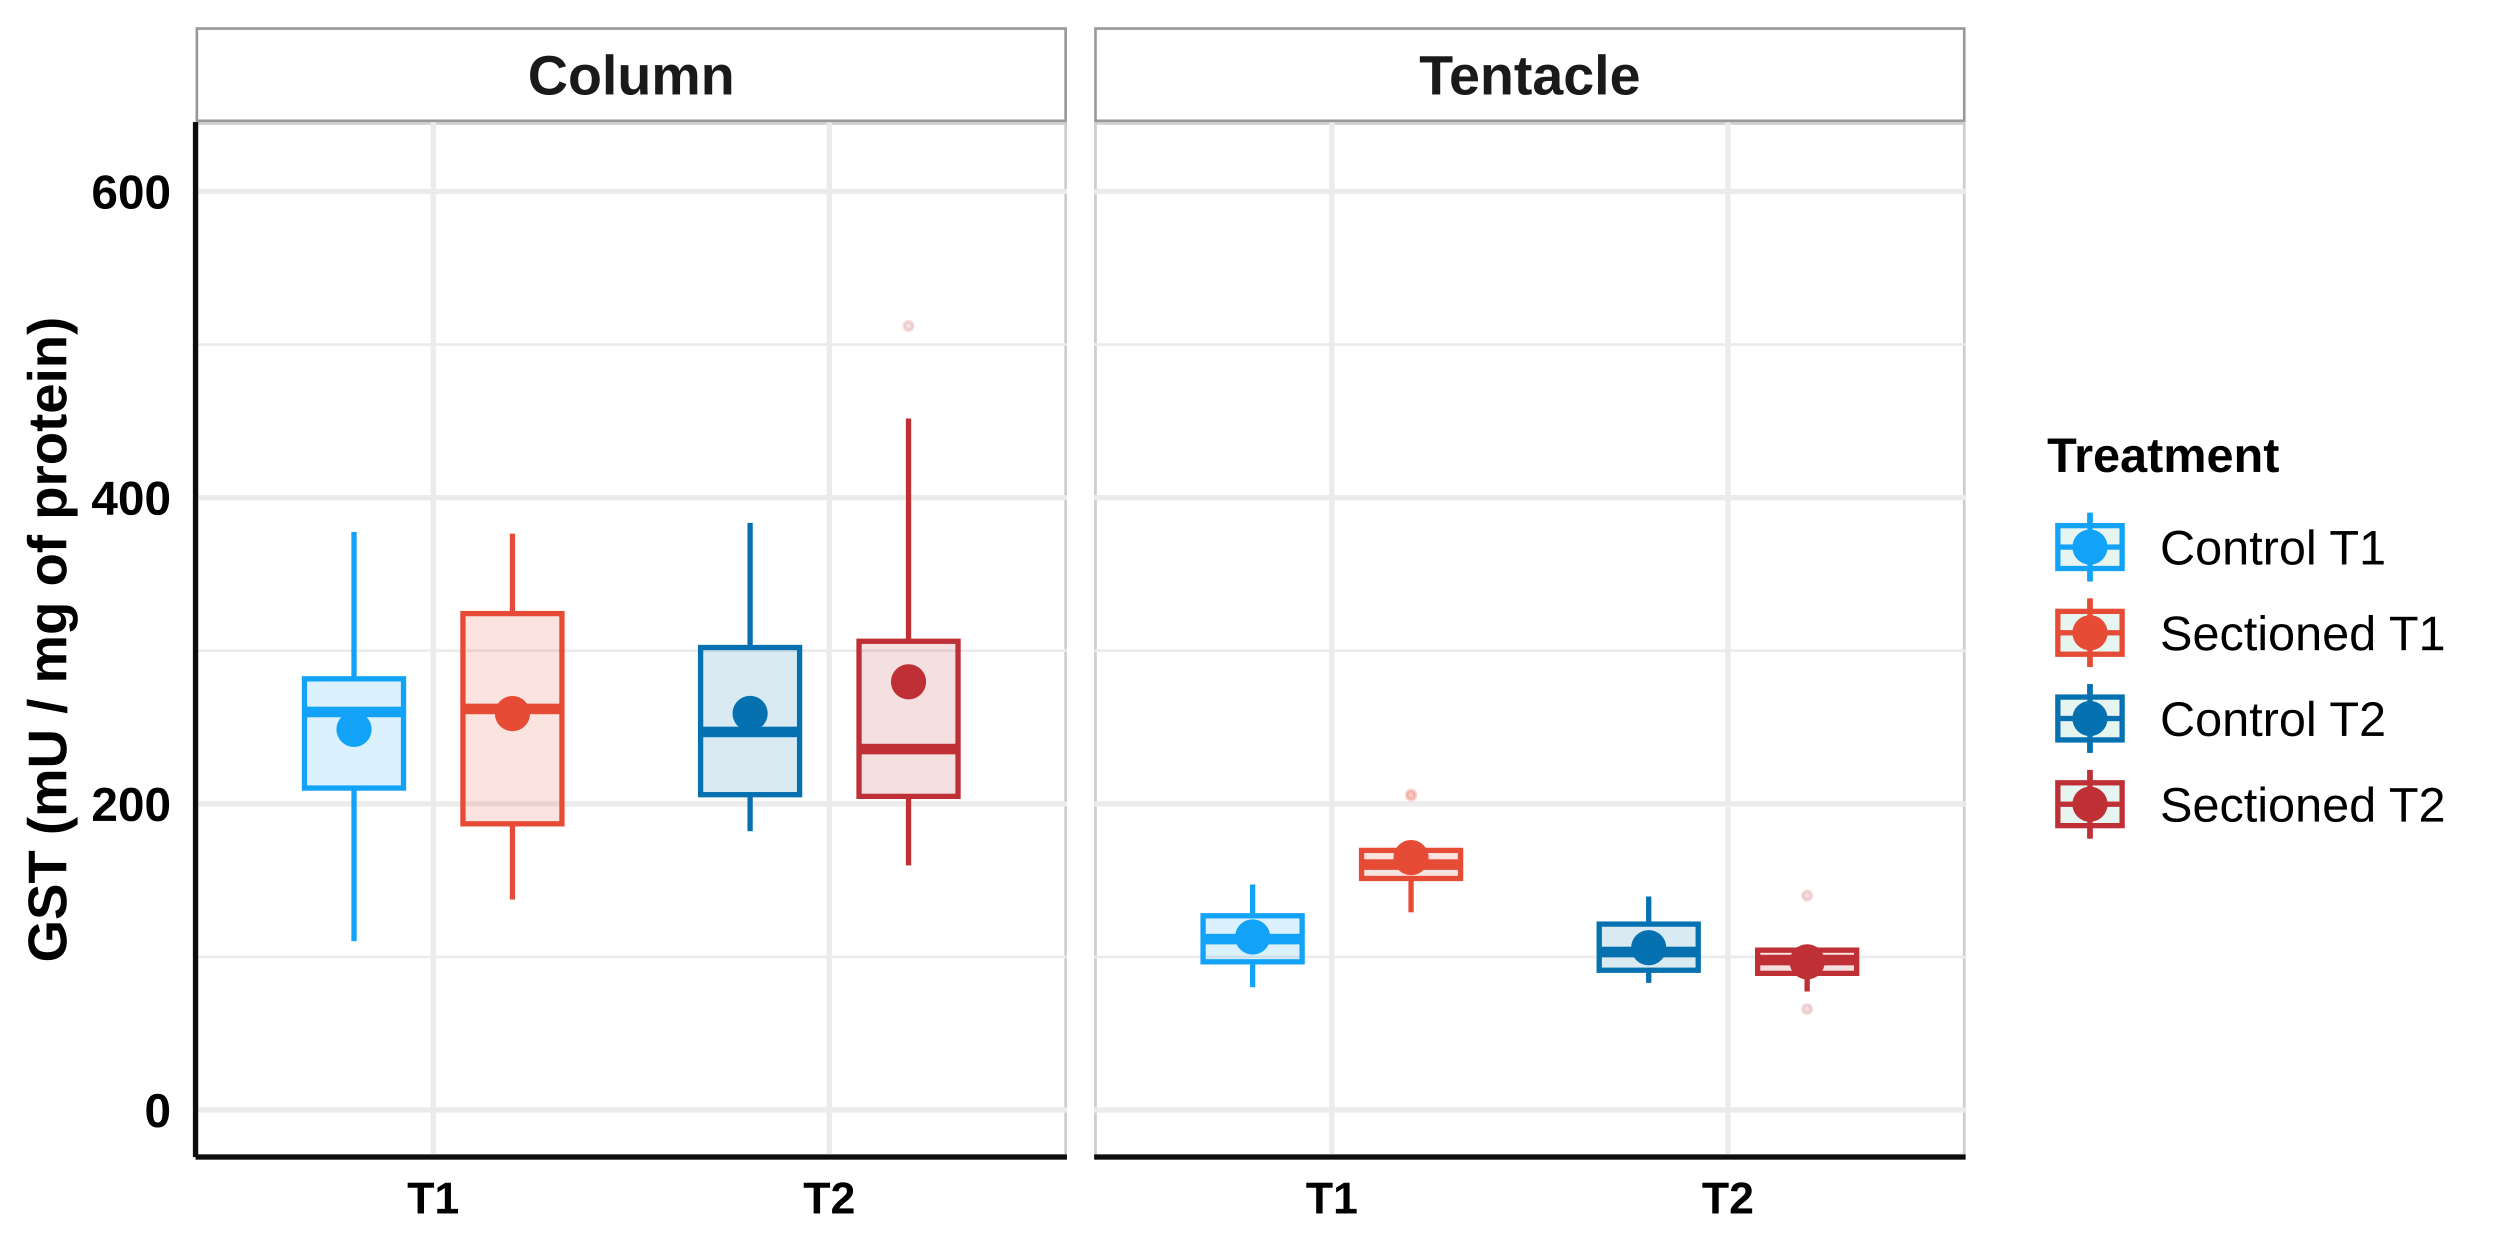
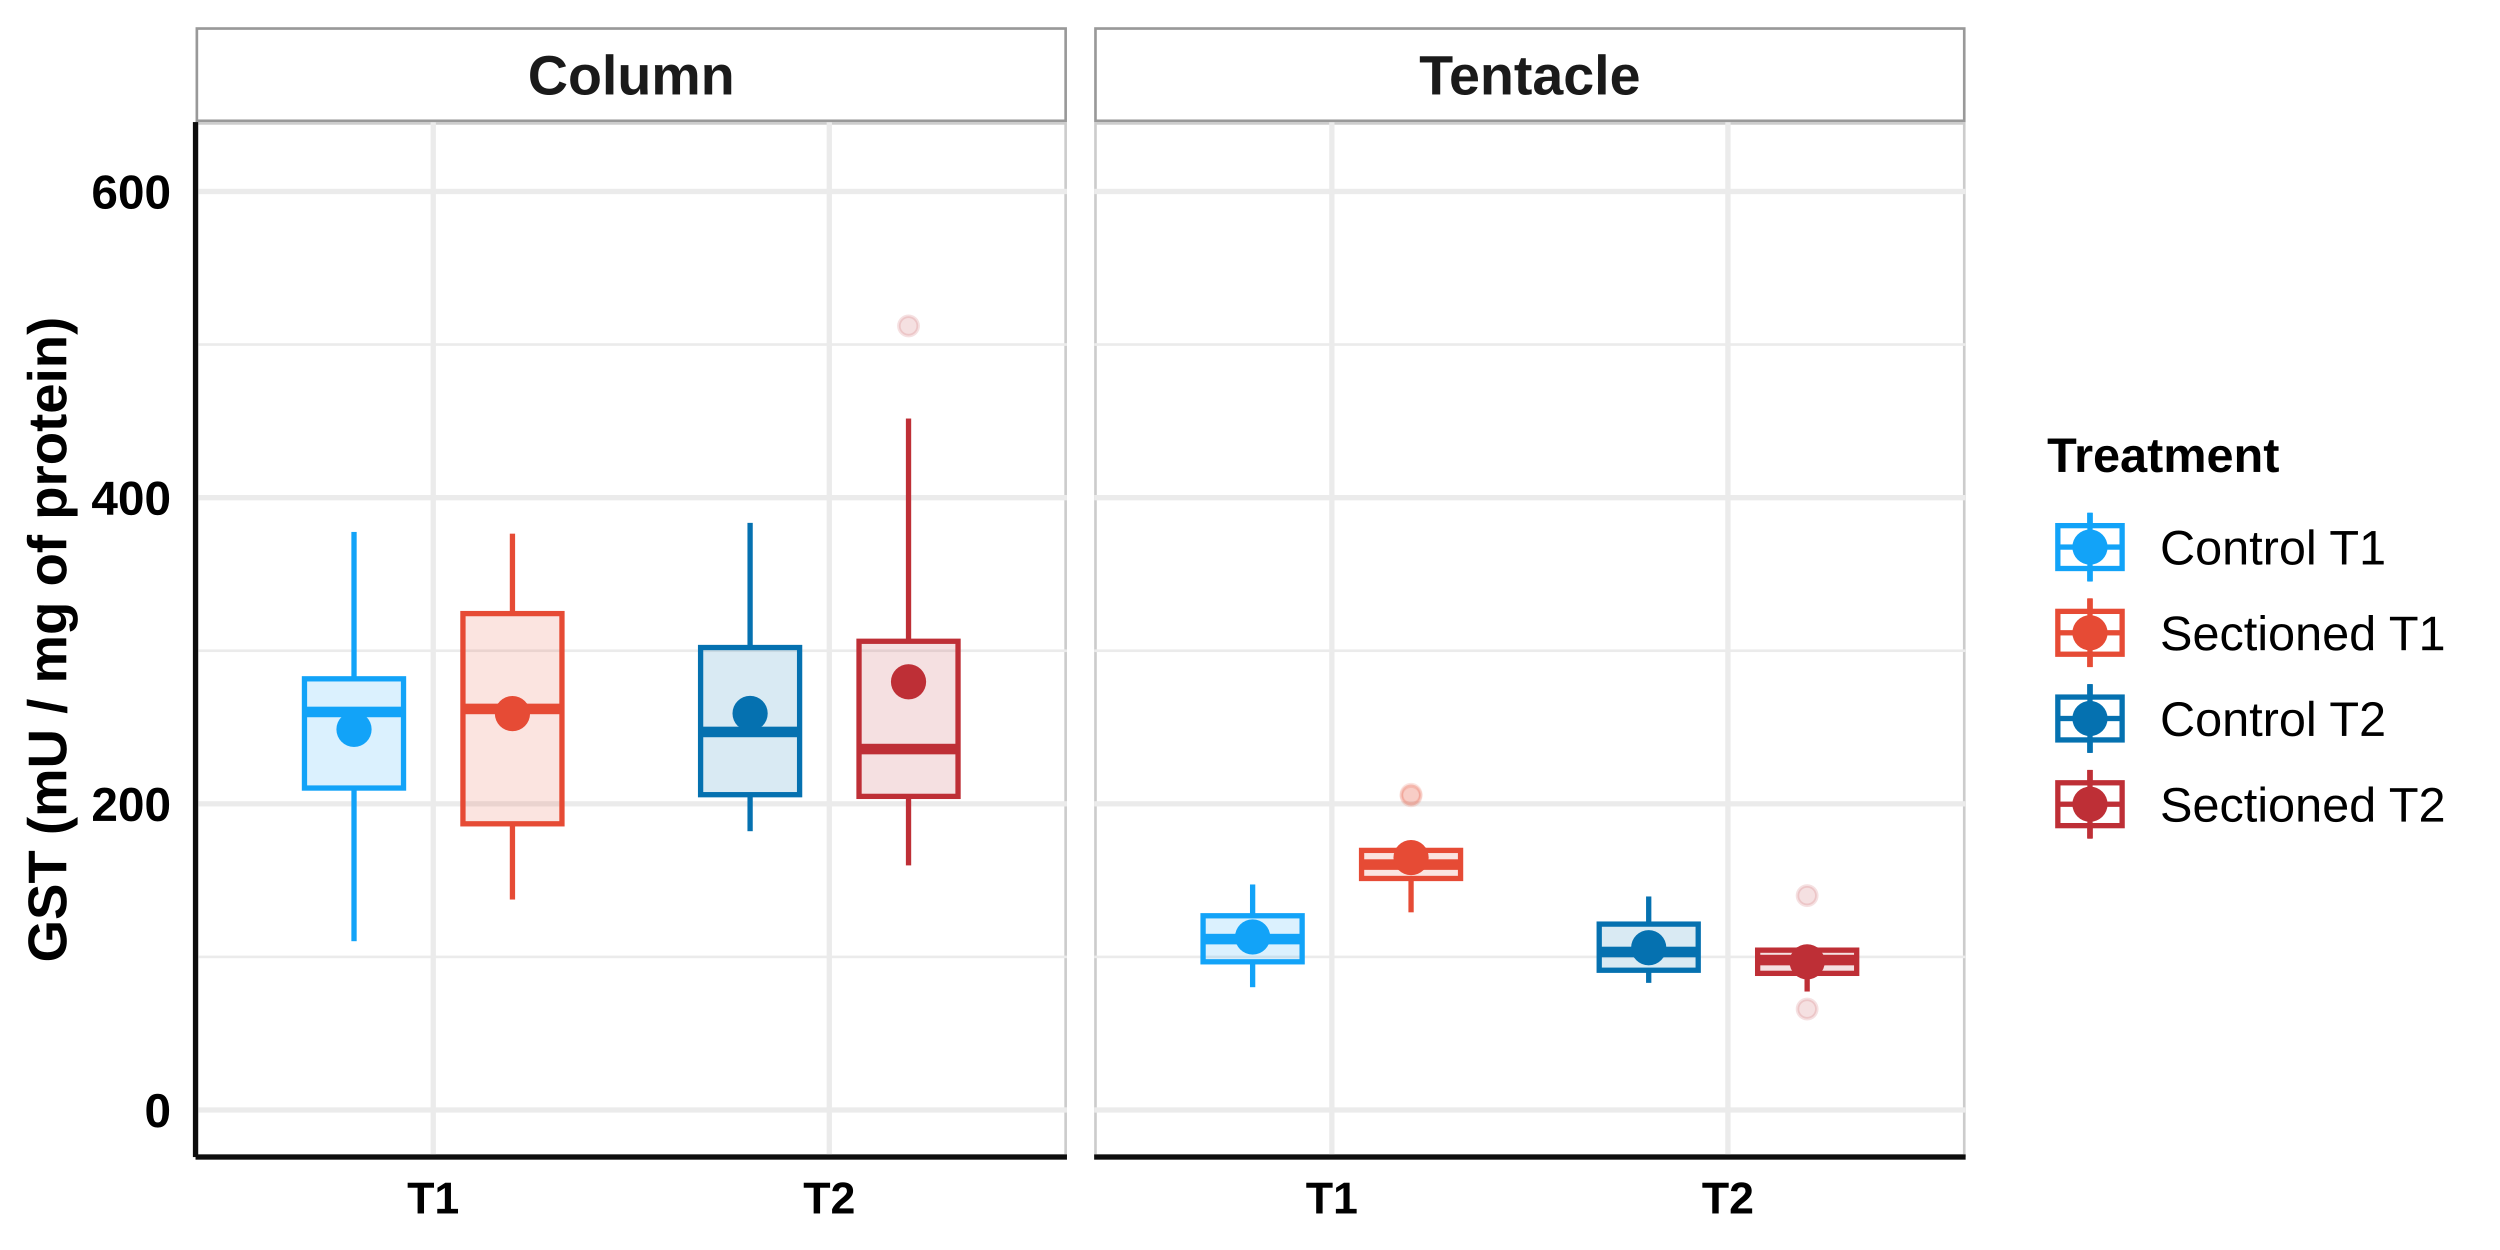
<svg xmlns="http://www.w3.org/2000/svg" width="504.00pt" height="252.00pt" viewBox="0 0 504.00 252.00">
  <g class="svglite">
    <defs>
      <style type="text/css">
    .svglite line, .svglite polyline, .svglite polygon, .svglite path, .svglite rect, .svglite circle {
      fill: none;
      stroke: #000000;
      stroke-linecap: round;
      stroke-linejoin: round;
      stroke-miterlimit: 10.00;
    }
    .svglite text {
      white-space: pre;
    }
    .svglite g.glyphgroup path {
      fill: inherit;
      stroke: none;
    }
  </style>
    </defs>
    <rect width="100%" height="100%" style="stroke: none; fill: #FFFFFF;" />
    <defs>
      <clipPath id="cpMC4wMHw1MDQuMDB8MC4wMHwyNTIuMDA=">
        <rect x="0.00" y="0.00" width="504.00" height="252.00" />
      </clipPath>
    </defs>
    <g clip-path="url(#cpMC4wMHw1MDQuMDB8MC4wMHwyNTIuMDA=)">
      <rect x="0.00" y="0.00" width="504.00" height="252.00" style="stroke-width: 1.07; stroke: none; fill: #FFFFFF;" />
    </g>
    <defs>
      <clipPath id="cpMzkuNDJ8MjE1LjEwfDI0LjYxfDIzMy4yNg==">
        <rect x="39.42" y="24.61" width="175.68" height="208.64" />
      </clipPath>
    </defs>
    <g clip-path="url(#cpMzkuNDJ8MjE1LjEwfDI0LjYxfDIzMy4yNg==)">
      <rect x="39.42" y="24.61" width="175.68" height="208.64" style="stroke-width: 1.07; stroke: #CCCCCC; fill: #FFFFFF;" />
      <polyline points="39.42,192.91 215.10,192.91 " style="stroke-width: 0.53; stroke: #EBEBEB; stroke-linecap: butt;" />
      <polyline points="39.42,131.19 215.10,131.19 " style="stroke-width: 0.53; stroke: #EBEBEB; stroke-linecap: butt;" />
      <polyline points="39.42,69.46 215.10,69.46 " style="stroke-width: 0.53; stroke: #EBEBEB; stroke-linecap: butt;" />
      <polyline points="39.42,223.77 215.10,223.77 " style="stroke-width: 1.07; stroke: #EBEBEB; stroke-linecap: butt;" />
      <polyline points="39.42,162.05 215.10,162.05 " style="stroke-width: 1.07; stroke: #EBEBEB; stroke-linecap: butt;" />
      <polyline points="39.42,100.33 215.10,100.33 " style="stroke-width: 1.07; stroke: #EBEBEB; stroke-linecap: butt;" />
      <polyline points="39.42,38.60 215.10,38.60 " style="stroke-width: 1.07; stroke: #EBEBEB; stroke-linecap: butt;" />
      <polyline points="87.34,233.26 87.34,24.61 " style="stroke-width: 1.07; stroke: #EBEBEB; stroke-linecap: butt;" />
      <polyline points="167.19,233.26 167.19,24.61 " style="stroke-width: 1.07; stroke: #EBEBEB; stroke-linecap: butt;" />
      <line x1="71.37" y1="136.85" x2="71.37" y2="107.24" style="stroke-width: 1.07; stroke: #12A3F8; stroke-linecap: butt;" />
      <line x1="71.37" y1="158.87" x2="71.37" y2="189.74" style="stroke-width: 1.07; stroke: #12A3F8; stroke-linecap: butt;" />
      <polygon points="61.38,136.85 61.38,158.87 81.35,158.87 81.35,136.85 61.38,136.85 " style="stroke-width: 1.07; stroke: #12A3F8; stroke-linecap: butt; stroke-linejoin: miter; fill: #12A3F8; fill-opacity: 0.15;" />
      <line x1="61.38" y1="143.53" x2="81.35" y2="143.53" style="stroke-width: 2.13; stroke: #12A3F8; stroke-linecap: butt; stroke-linejoin: miter;" />
      <line x1="103.31" y1="123.70" x2="103.31" y2="107.59" style="stroke-width: 1.07; stroke: #E64B35; stroke-linecap: butt;" />
      <line x1="103.31" y1="166.08" x2="103.31" y2="181.35" style="stroke-width: 1.07; stroke: #E64B35; stroke-linecap: butt;" />
      <polygon points="93.33,123.70 93.33,166.08 113.29,166.08 113.29,123.70 93.33,123.70 " style="stroke-width: 1.07; stroke: #E64B35; stroke-linecap: butt; stroke-linejoin: miter; fill: #E64B35; fill-opacity: 0.15;" />
      <line x1="93.33" y1="142.92" x2="113.29" y2="142.92" style="stroke-width: 2.13; stroke: #E64B35; stroke-linecap: butt; stroke-linejoin: miter;" />
      <line x1="151.22" y1="130.54" x2="151.22" y2="105.41" style="stroke-width: 1.07; stroke: #0571B0; stroke-linecap: butt;" />
      <line x1="151.22" y1="160.21" x2="151.22" y2="167.57" style="stroke-width: 1.07; stroke: #0571B0; stroke-linecap: butt;" />
      <polygon points="141.24,130.54 141.24,160.21 161.20,160.21 161.20,130.54 141.24,130.54 " style="stroke-width: 1.07; stroke: #0571B0; stroke-linecap: butt; stroke-linejoin: miter; fill: #0571B0; fill-opacity: 0.15;" />
      <line x1="141.24" y1="147.56" x2="161.20" y2="147.56" style="stroke-width: 2.13; stroke: #0571B0; stroke-linecap: butt; stroke-linejoin: miter;" />
-       <circle cx="183.16" cy="65.71" r="0.89" style="stroke-width: 0.71; stroke: #BE2F36; stroke-opacity: 0.15; fill: #BE2F36; fill-opacity: 0.15;" />
+       <circle cx="183.16" cy="65.71" r="1.95" style="stroke-width: 0.71; stroke: #BE2F36; stroke-opacity: 0.15; fill: #BE2F36; fill-opacity: 0.15;" />
      <line x1="183.16" y1="129.28" x2="183.16" y2="84.37" style="stroke-width: 1.07; stroke: #BE2F36; stroke-linecap: butt;" />
      <line x1="183.16" y1="160.55" x2="183.16" y2="174.47" style="stroke-width: 1.07; stroke: #BE2F36; stroke-linecap: butt;" />
      <polygon points="173.18,129.28 173.18,160.55 193.14,160.55 193.14,129.28 173.18,129.28 " style="stroke-width: 1.07; stroke: #BE2F36; stroke-linecap: butt; stroke-linejoin: miter; fill: #BE2F36; fill-opacity: 0.15;" />
      <line x1="173.18" y1="151.01" x2="193.14" y2="151.01" style="stroke-width: 2.13; stroke: #BE2F36; stroke-linecap: butt; stroke-linejoin: miter;" />
      <line x1="71.37" y1="147.04" x2="71.37" y2="147.04" style="stroke-width: 1.07; stroke: #12A3F8; stroke-linecap: butt;" />
      <line x1="103.31" y1="143.86" x2="103.31" y2="143.86" style="stroke-width: 1.07; stroke: #E64B35; stroke-linecap: butt;" />
      <line x1="151.22" y1="143.83" x2="151.22" y2="143.83" style="stroke-width: 1.07; stroke: #0571B0; stroke-linecap: butt;" />
      <line x1="183.16" y1="137.45" x2="183.16" y2="137.45" style="stroke-width: 1.07; stroke: #BE2F36; stroke-linecap: butt;" />
      <circle cx="71.37" cy="147.04" r="2.84" style="stroke-width: 1.42; stroke: #12A3F8; fill: #12A3F8;" />
      <circle cx="103.31" cy="143.86" r="2.84" style="stroke-width: 1.42; stroke: #E64B35; fill: #E64B35;" />
      <circle cx="151.22" cy="143.83" r="2.84" style="stroke-width: 1.42; stroke: #0571B0; fill: #0571B0;" />
      <circle cx="183.16" cy="137.45" r="2.84" style="stroke-width: 1.42; stroke: #BE2F36; fill: #BE2F36;" />
    </g>
    <g clip-path="url(#cpMC4wMHw1MDQuMDB8MC4wMHwyNTIuMDA=)">
</g>
    <defs>
      <clipPath id="cpMjIwLjU4fDM5Ni4yN3wyNC42MXwyMzMuMjY=">
        <rect x="220.58" y="24.61" width="175.68" height="208.64" />
      </clipPath>
    </defs>
    <g clip-path="url(#cpMjIwLjU4fDM5Ni4yN3wyNC42MXwyMzMuMjY=)">
      <rect x="220.58" y="24.61" width="175.68" height="208.64" style="stroke-width: 1.07; stroke: #CCCCCC; fill: #FFFFFF;" />
      <polyline points="220.58,192.91 396.27,192.91 " style="stroke-width: 0.53; stroke: #EBEBEB; stroke-linecap: butt;" />
      <polyline points="220.58,131.19 396.27,131.19 " style="stroke-width: 0.53; stroke: #EBEBEB; stroke-linecap: butt;" />
      <polyline points="220.58,69.46 396.27,69.46 " style="stroke-width: 0.53; stroke: #EBEBEB; stroke-linecap: butt;" />
      <polyline points="220.58,223.77 396.27,223.77 " style="stroke-width: 1.07; stroke: #EBEBEB; stroke-linecap: butt;" />
      <polyline points="220.58,162.05 396.27,162.05 " style="stroke-width: 1.07; stroke: #EBEBEB; stroke-linecap: butt;" />
      <polyline points="220.58,100.33 396.27,100.33 " style="stroke-width: 1.07; stroke: #EBEBEB; stroke-linecap: butt;" />
      <polyline points="220.58,38.60 396.27,38.60 " style="stroke-width: 1.07; stroke: #EBEBEB; stroke-linecap: butt;" />
      <polyline points="268.50,233.26 268.50,24.61 " style="stroke-width: 1.07; stroke: #EBEBEB; stroke-linecap: butt;" />
      <polyline points="348.35,233.26 348.35,24.61 " style="stroke-width: 1.07; stroke: #EBEBEB; stroke-linecap: butt;" />
      <line x1="252.53" y1="184.62" x2="252.53" y2="178.31" style="stroke-width: 1.07; stroke: #12A3F8; stroke-linecap: butt;" />
      <line x1="252.53" y1="193.90" x2="252.53" y2="199.02" style="stroke-width: 1.07; stroke: #12A3F8; stroke-linecap: butt;" />
      <polygon points="242.54,184.62 242.54,193.90 262.51,193.90 262.51,184.62 242.54,184.62 " style="stroke-width: 1.07; stroke: #12A3F8; stroke-linecap: butt; stroke-linejoin: miter; fill: #12A3F8; fill-opacity: 0.15;" />
      <line x1="242.54" y1="189.32" x2="262.51" y2="189.32" style="stroke-width: 2.13; stroke: #12A3F8; stroke-linecap: butt; stroke-linejoin: miter;" />
-       <circle cx="284.47" cy="160.12" r="0.89" style="stroke-width: 0.71; stroke: #E64B35; stroke-opacity: 0.15; fill: #E64B35; fill-opacity: 0.15;" />
-       <circle cx="284.47" cy="160.44" r="0.89" style="stroke-width: 0.71; stroke: #E64B35; stroke-opacity: 0.15; fill: #E64B35; fill-opacity: 0.15;" />
+       <circle cx="284.47" cy="160.12" r="1.95" style="stroke-width: 0.71; stroke: #E64B35; stroke-opacity: 0.15; fill: #E64B35; fill-opacity: 0.15;" />
+       <circle cx="284.47" cy="160.44" r="1.95" style="stroke-width: 0.71; stroke: #E64B35; stroke-opacity: 0.15; fill: #E64B35; fill-opacity: 0.15;" />
      <line x1="284.47" y1="171.44" x2="284.47" y2="171.44" style="stroke-width: 1.07; stroke: #E64B35; stroke-linecap: butt;" />
      <line x1="284.47" y1="177.10" x2="284.47" y2="183.93" style="stroke-width: 1.07; stroke: #E64B35; stroke-linecap: butt;" />
      <polygon points="274.49,171.44 274.49,177.10 294.45,177.10 294.45,171.44 274.49,171.44 " style="stroke-width: 1.07; stroke: #E64B35; stroke-linecap: butt; stroke-linejoin: miter; fill: #E64B35; fill-opacity: 0.15;" />
      <line x1="274.49" y1="174.30" x2="294.45" y2="174.30" style="stroke-width: 2.13; stroke: #E64B35; stroke-linecap: butt; stroke-linejoin: miter;" />
      <line x1="332.38" y1="186.30" x2="332.38" y2="180.73" style="stroke-width: 1.07; stroke: #0571B0; stroke-linecap: butt;" />
      <line x1="332.38" y1="195.60" x2="332.38" y2="198.15" style="stroke-width: 1.07; stroke: #0571B0; stroke-linecap: butt;" />
      <polygon points="322.40,186.30 322.40,195.60 342.36,195.60 342.36,186.30 322.40,186.30 " style="stroke-width: 1.07; stroke: #0571B0; stroke-linecap: butt; stroke-linejoin: miter; fill: #0571B0; fill-opacity: 0.15;" />
      <line x1="322.40" y1="191.92" x2="342.36" y2="191.92" style="stroke-width: 2.13; stroke: #0571B0; stroke-linecap: butt; stroke-linejoin: miter;" />
-       <circle cx="364.32" cy="203.42" r="0.89" style="stroke-width: 0.71; stroke: #BE2F36; stroke-opacity: 0.15; fill: #BE2F36; fill-opacity: 0.15;" />
-       <circle cx="364.32" cy="180.56" r="0.89" style="stroke-width: 0.71; stroke: #BE2F36; stroke-opacity: 0.15; fill: #BE2F36; fill-opacity: 0.15;" />
+       <circle cx="364.32" cy="203.42" r="1.95" style="stroke-width: 0.71; stroke: #BE2F36; stroke-opacity: 0.15; fill: #BE2F36; fill-opacity: 0.15;" />
+       <circle cx="364.32" cy="180.56" r="1.95" style="stroke-width: 0.71; stroke: #BE2F36; stroke-opacity: 0.15; fill: #BE2F36; fill-opacity: 0.15;" />
      <line x1="364.32" y1="191.55" x2="364.32" y2="190.70" style="stroke-width: 1.07; stroke: #BE2F36; stroke-linecap: butt;" />
      <line x1="364.32" y1="196.23" x2="364.32" y2="199.90" style="stroke-width: 1.07; stroke: #BE2F36; stroke-linecap: butt;" />
      <polygon points="354.34,191.55 354.34,196.23 374.31,196.23 374.31,191.55 354.34,191.55 " style="stroke-width: 1.07; stroke: #BE2F36; stroke-linecap: butt; stroke-linejoin: miter; fill: #BE2F36; fill-opacity: 0.15;" />
      <line x1="354.34" y1="193.55" x2="374.31" y2="193.55" style="stroke-width: 2.13; stroke: #BE2F36; stroke-linecap: butt; stroke-linejoin: miter;" />
      <line x1="252.53" y1="188.89" x2="252.53" y2="188.89" style="stroke-width: 1.07; stroke: #12A3F8; stroke-linecap: butt;" />
      <line x1="284.47" y1="172.89" x2="284.47" y2="172.89" style="stroke-width: 1.07; stroke: #E64B35; stroke-linecap: butt;" />
      <line x1="332.38" y1="191.06" x2="332.38" y2="191.06" style="stroke-width: 1.07; stroke: #0571B0; stroke-linecap: butt;" />
      <line x1="364.32" y1="193.91" x2="364.32" y2="193.91" style="stroke-width: 1.07; stroke: #BE2F36; stroke-linecap: butt;" />
      <circle cx="252.53" cy="188.89" r="2.84" style="stroke-width: 1.42; stroke: #12A3F8; fill: #12A3F8;" />
      <circle cx="284.47" cy="172.89" r="2.84" style="stroke-width: 1.42; stroke: #E64B35; fill: #E64B35;" />
      <circle cx="332.38" cy="191.06" r="2.84" style="stroke-width: 1.42; stroke: #0571B0; fill: #0571B0;" />
      <circle cx="364.32" cy="193.91" r="2.84" style="stroke-width: 1.42; stroke: #BE2F36; fill: #BE2F36;" />
    </g>
    <g clip-path="url(#cpMC4wMHw1MDQuMDB8MC4wMHwyNTIuMDA=)">
</g>
    <defs>
      <clipPath id="cpMzkuNDJ8MjE1LjEwfDUuNDh8MjQuNjE=">
        <rect x="39.42" y="5.48" width="175.68" height="19.14" />
      </clipPath>
    </defs>
    <g clip-path="url(#cpMzkuNDJ8MjE1LjEwfDUuNDh8MjQuNjE=)">
      <rect x="39.42" y="5.48" width="175.68" height="19.14" style="stroke-width: 1.07; stroke: #999999; fill: #FFFFFF;" />
      <text x="127.26" y="19.05" text-anchor="middle" style="font-size: 11.20px; font-weight: bold;fill: #1A1A1A; font-family: &quot;Arial&quot;;" textLength="41.62px" lengthAdjust="spacingAndGlyphs">Column</text>
    </g>
    <g clip-path="url(#cpMC4wMHw1MDQuMDB8MC4wMHwyNTIuMDA=)">
</g>
    <defs>
      <clipPath id="cpMjIwLjU4fDM5Ni4yN3w1LjQ4fDI0LjYx">
        <rect x="220.58" y="5.48" width="175.68" height="19.14" />
      </clipPath>
    </defs>
    <g clip-path="url(#cpMjIwLjU4fDM5Ni4yN3w1LjQ4fDI0LjYx)">
      <rect x="220.58" y="5.48" width="175.68" height="19.14" style="stroke-width: 1.07; stroke: #999999; fill: #FFFFFF;" />
      <text x="308.42" y="19.05" text-anchor="middle" style="font-size: 11.20px; font-weight: bold;fill: #1A1A1A; font-family: &quot;Arial&quot;;" textLength="44.53px" lengthAdjust="spacingAndGlyphs">Tentacle</text>
    </g>
    <g clip-path="url(#cpMC4wMHw1MDQuMDB8MC4wMHwyNTIuMDA=)">
      <polyline points="39.42,233.26 215.10,233.26 " style="stroke-width: 1.07; stroke: #0D0D0D; stroke-linecap: butt;" />
      <text x="87.34" y="244.63" text-anchor="middle" style="font-size: 9.00px; font-weight: bold; font-family: &quot;Arial&quot;;" textLength="10.50px" lengthAdjust="spacingAndGlyphs">T1</text>
      <text x="167.19" y="244.63" text-anchor="middle" style="font-size: 9.00px; font-weight: bold; font-family: &quot;Arial&quot;;" textLength="10.50px" lengthAdjust="spacingAndGlyphs">T2</text>
      <polyline points="220.58,233.26 396.27,233.26 " style="stroke-width: 1.07; stroke: #0D0D0D; stroke-linecap: butt;" />
      <text x="268.50" y="244.63" text-anchor="middle" style="font-size: 9.00px; font-weight: bold; font-family: &quot;Arial&quot;;" textLength="10.50px" lengthAdjust="spacingAndGlyphs">T1</text>
      <text x="348.35" y="244.63" text-anchor="middle" style="font-size: 9.00px; font-weight: bold; font-family: &quot;Arial&quot;;" textLength="10.50px" lengthAdjust="spacingAndGlyphs">T2</text>
      <polyline points="39.42,233.26 39.42,24.61 " style="stroke-width: 1.07; stroke: #0D0D0D; stroke-linecap: butt;" />
      <text x="34.49" y="227.22" text-anchor="end" style="font-size: 9.63px; font-weight: bold; font-family: &quot;Arial&quot;;" textLength="5.36px" lengthAdjust="spacingAndGlyphs">0</text>
      <text x="34.49" y="165.50" text-anchor="end" style="font-size: 9.63px; font-weight: bold; font-family: &quot;Arial&quot;;" textLength="16.08px" lengthAdjust="spacingAndGlyphs">200</text>
      <text x="34.49" y="103.77" text-anchor="end" style="font-size: 9.63px; font-weight: bold; font-family: &quot;Arial&quot;;" textLength="16.08px" lengthAdjust="spacingAndGlyphs">400</text>
      <text x="34.49" y="42.05" text-anchor="end" style="font-size: 9.63px; font-weight: bold; font-family: &quot;Arial&quot;;" textLength="16.08px" lengthAdjust="spacingAndGlyphs">600</text>
      <text transform="translate(13.36,128.94) rotate(-90)" text-anchor="middle" style="font-size: 11.00px; font-weight: bold; font-family: &quot;Arial&quot;;" textLength="133.25px" lengthAdjust="spacingAndGlyphs">GST (mU / mg  of protein)</text>
      <text x="412.70" y="95.14" style="font-size: 9.80px; font-weight: bold; font-family: &quot;Arial&quot;;" textLength="46.84px" lengthAdjust="spacingAndGlyphs">Treatment</text>
      <polyline points="421.34,117.20 421.34,114.61 " style="stroke-width: 1.07; stroke: #12A3F8; stroke-linecap: butt; stroke-linejoin: miter;" />
      <polyline points="421.34,105.97 421.34,103.38 " style="stroke-width: 1.07; stroke: #12A3F8; stroke-linecap: butt; stroke-linejoin: miter;" />
-       <rect x="414.86" y="105.97" width="12.96" height="8.64" style="stroke-width: 1.07; stroke: #12A3F8; stroke-linecap: butt; stroke-linejoin: miter; fill: #62BBA5; fill-opacity: 0.15;" />
+       <rect x="414.86" y="105.97" width="12.96" height="8.64" style="stroke-width: 1.07; stroke: #12A3F8; stroke-linecap: butt; stroke-linejoin: miter; fill: #FFFFFF; fill-opacity: 0.15;" />
      <polyline points="414.86,110.29 427.82,110.29 " style="stroke-width: 1.07; stroke: #12A3F8; stroke-linecap: butt; stroke-linejoin: miter;" />
      <polyline points="421.34,117.20 421.34,117.20 " style="stroke-width: 1.07; stroke: #12A3F8; stroke-linecap: butt; stroke-linejoin: miter;" />
      <polyline points="421.34,103.38 421.34,103.38 " style="stroke-width: 1.07; stroke: #12A3F8; stroke-linecap: butt; stroke-linejoin: miter;" />
      <line x1="421.34" y1="117.20" x2="421.34" y2="103.38" style="stroke-width: 1.07; stroke: #12A3F8; stroke-linecap: butt;" />
      <circle cx="421.34" cy="110.29" r="2.84" style="stroke-width: 1.42; stroke: #12A3F8; fill: #12A3F8;" />
      <polyline points="421.34,134.48 421.34,131.89 " style="stroke-width: 1.07; stroke: #E64B35; stroke-linecap: butt; stroke-linejoin: miter;" />
      <polyline points="421.34,123.25 421.34,120.66 " style="stroke-width: 1.07; stroke: #E64B35; stroke-linecap: butt; stroke-linejoin: miter;" />
-       <rect x="414.86" y="123.25" width="12.96" height="8.64" style="stroke-width: 1.07; stroke: #E64B35; stroke-linecap: butt; stroke-linejoin: miter; fill: #62BBA5; fill-opacity: 0.15;" />
+       <rect x="414.86" y="123.25" width="12.96" height="8.64" style="stroke-width: 1.07; stroke: #E64B35; stroke-linecap: butt; stroke-linejoin: miter; fill: #FFFFFF; fill-opacity: 0.15;" />
      <polyline points="414.86,127.57 427.82,127.57 " style="stroke-width: 1.07; stroke: #E64B35; stroke-linecap: butt; stroke-linejoin: miter;" />
      <polyline points="421.34,134.48 421.34,134.48 " style="stroke-width: 1.07; stroke: #E64B35; stroke-linecap: butt; stroke-linejoin: miter;" />
      <polyline points="421.34,120.66 421.34,120.66 " style="stroke-width: 1.07; stroke: #E64B35; stroke-linecap: butt; stroke-linejoin: miter;" />
      <line x1="421.34" y1="134.48" x2="421.34" y2="120.66" style="stroke-width: 1.07; stroke: #E64B35; stroke-linecap: butt;" />
      <circle cx="421.34" cy="127.57" r="2.84" style="stroke-width: 1.42; stroke: #E64B35; fill: #E64B35;" />
      <polyline points="421.34,151.76 421.34,149.17 " style="stroke-width: 1.07; stroke: #0571B0; stroke-linecap: butt; stroke-linejoin: miter;" />
      <polyline points="421.34,140.53 421.34,137.94 " style="stroke-width: 1.07; stroke: #0571B0; stroke-linecap: butt; stroke-linejoin: miter;" />
-       <rect x="414.86" y="140.53" width="12.96" height="8.64" style="stroke-width: 1.07; stroke: #0571B0; stroke-linecap: butt; stroke-linejoin: miter; fill: #62BBA5; fill-opacity: 0.15;" />
+       <rect x="414.86" y="140.53" width="12.96" height="8.64" style="stroke-width: 1.07; stroke: #0571B0; stroke-linecap: butt; stroke-linejoin: miter; fill: #FFFFFF; fill-opacity: 0.15;" />
      <polyline points="414.86,144.85 427.82,144.85 " style="stroke-width: 1.07; stroke: #0571B0; stroke-linecap: butt; stroke-linejoin: miter;" />
      <polyline points="421.34,151.76 421.34,151.76 " style="stroke-width: 1.07; stroke: #0571B0; stroke-linecap: butt; stroke-linejoin: miter;" />
      <polyline points="421.34,137.94 421.34,137.94 " style="stroke-width: 1.07; stroke: #0571B0; stroke-linecap: butt; stroke-linejoin: miter;" />
      <line x1="421.34" y1="151.76" x2="421.34" y2="137.94" style="stroke-width: 1.07; stroke: #0571B0; stroke-linecap: butt;" />
      <circle cx="421.34" cy="144.85" r="2.84" style="stroke-width: 1.42; stroke: #0571B0; fill: #0571B0;" />
      <polyline points="421.34,169.04 421.34,166.45 " style="stroke-width: 1.07; stroke: #BE2F36; stroke-linecap: butt; stroke-linejoin: miter;" />
      <polyline points="421.34,157.81 421.34,155.22 " style="stroke-width: 1.07; stroke: #BE2F36; stroke-linecap: butt; stroke-linejoin: miter;" />
-       <rect x="414.86" y="157.81" width="12.96" height="8.64" style="stroke-width: 1.07; stroke: #BE2F36; stroke-linecap: butt; stroke-linejoin: miter; fill: #62BBA5; fill-opacity: 0.15;" />
+       <rect x="414.86" y="157.81" width="12.96" height="8.64" style="stroke-width: 1.07; stroke: #BE2F36; stroke-linecap: butt; stroke-linejoin: miter; fill: #FFFFFF; fill-opacity: 0.15;" />
      <polyline points="414.86,162.13 427.82,162.13 " style="stroke-width: 1.07; stroke: #BE2F36; stroke-linecap: butt; stroke-linejoin: miter;" />
      <polyline points="421.34,169.04 421.34,169.04 " style="stroke-width: 1.07; stroke: #BE2F36; stroke-linecap: butt; stroke-linejoin: miter;" />
      <polyline points="421.34,155.22 421.34,155.22 " style="stroke-width: 1.07; stroke: #BE2F36; stroke-linecap: butt; stroke-linejoin: miter;" />
      <line x1="421.34" y1="169.04" x2="421.34" y2="155.22" style="stroke-width: 1.07; stroke: #BE2F36; stroke-linecap: butt;" />
      <circle cx="421.34" cy="162.13" r="2.84" style="stroke-width: 1.42; stroke: #BE2F36; fill: #BE2F36;" />
      <text x="435.46" y="113.80" style="font-size: 9.80px; font-family: &quot;Arial&quot;;" textLength="45.58px" lengthAdjust="spacingAndGlyphs">Control T1</text>
      <text x="435.46" y="131.08" style="font-size: 9.80px; font-family: &quot;Arial&quot;;" textLength="57.58px" lengthAdjust="spacingAndGlyphs">Sectioned T1</text>
      <text x="435.46" y="148.36" style="font-size: 9.80px; font-family: &quot;Arial&quot;;" textLength="45.58px" lengthAdjust="spacingAndGlyphs">Control T2</text>
      <text x="435.46" y="165.64" style="font-size: 9.80px; font-family: &quot;Arial&quot;;" textLength="57.58px" lengthAdjust="spacingAndGlyphs">Sectioned T2</text>
    </g>
  </g>
</svg>
